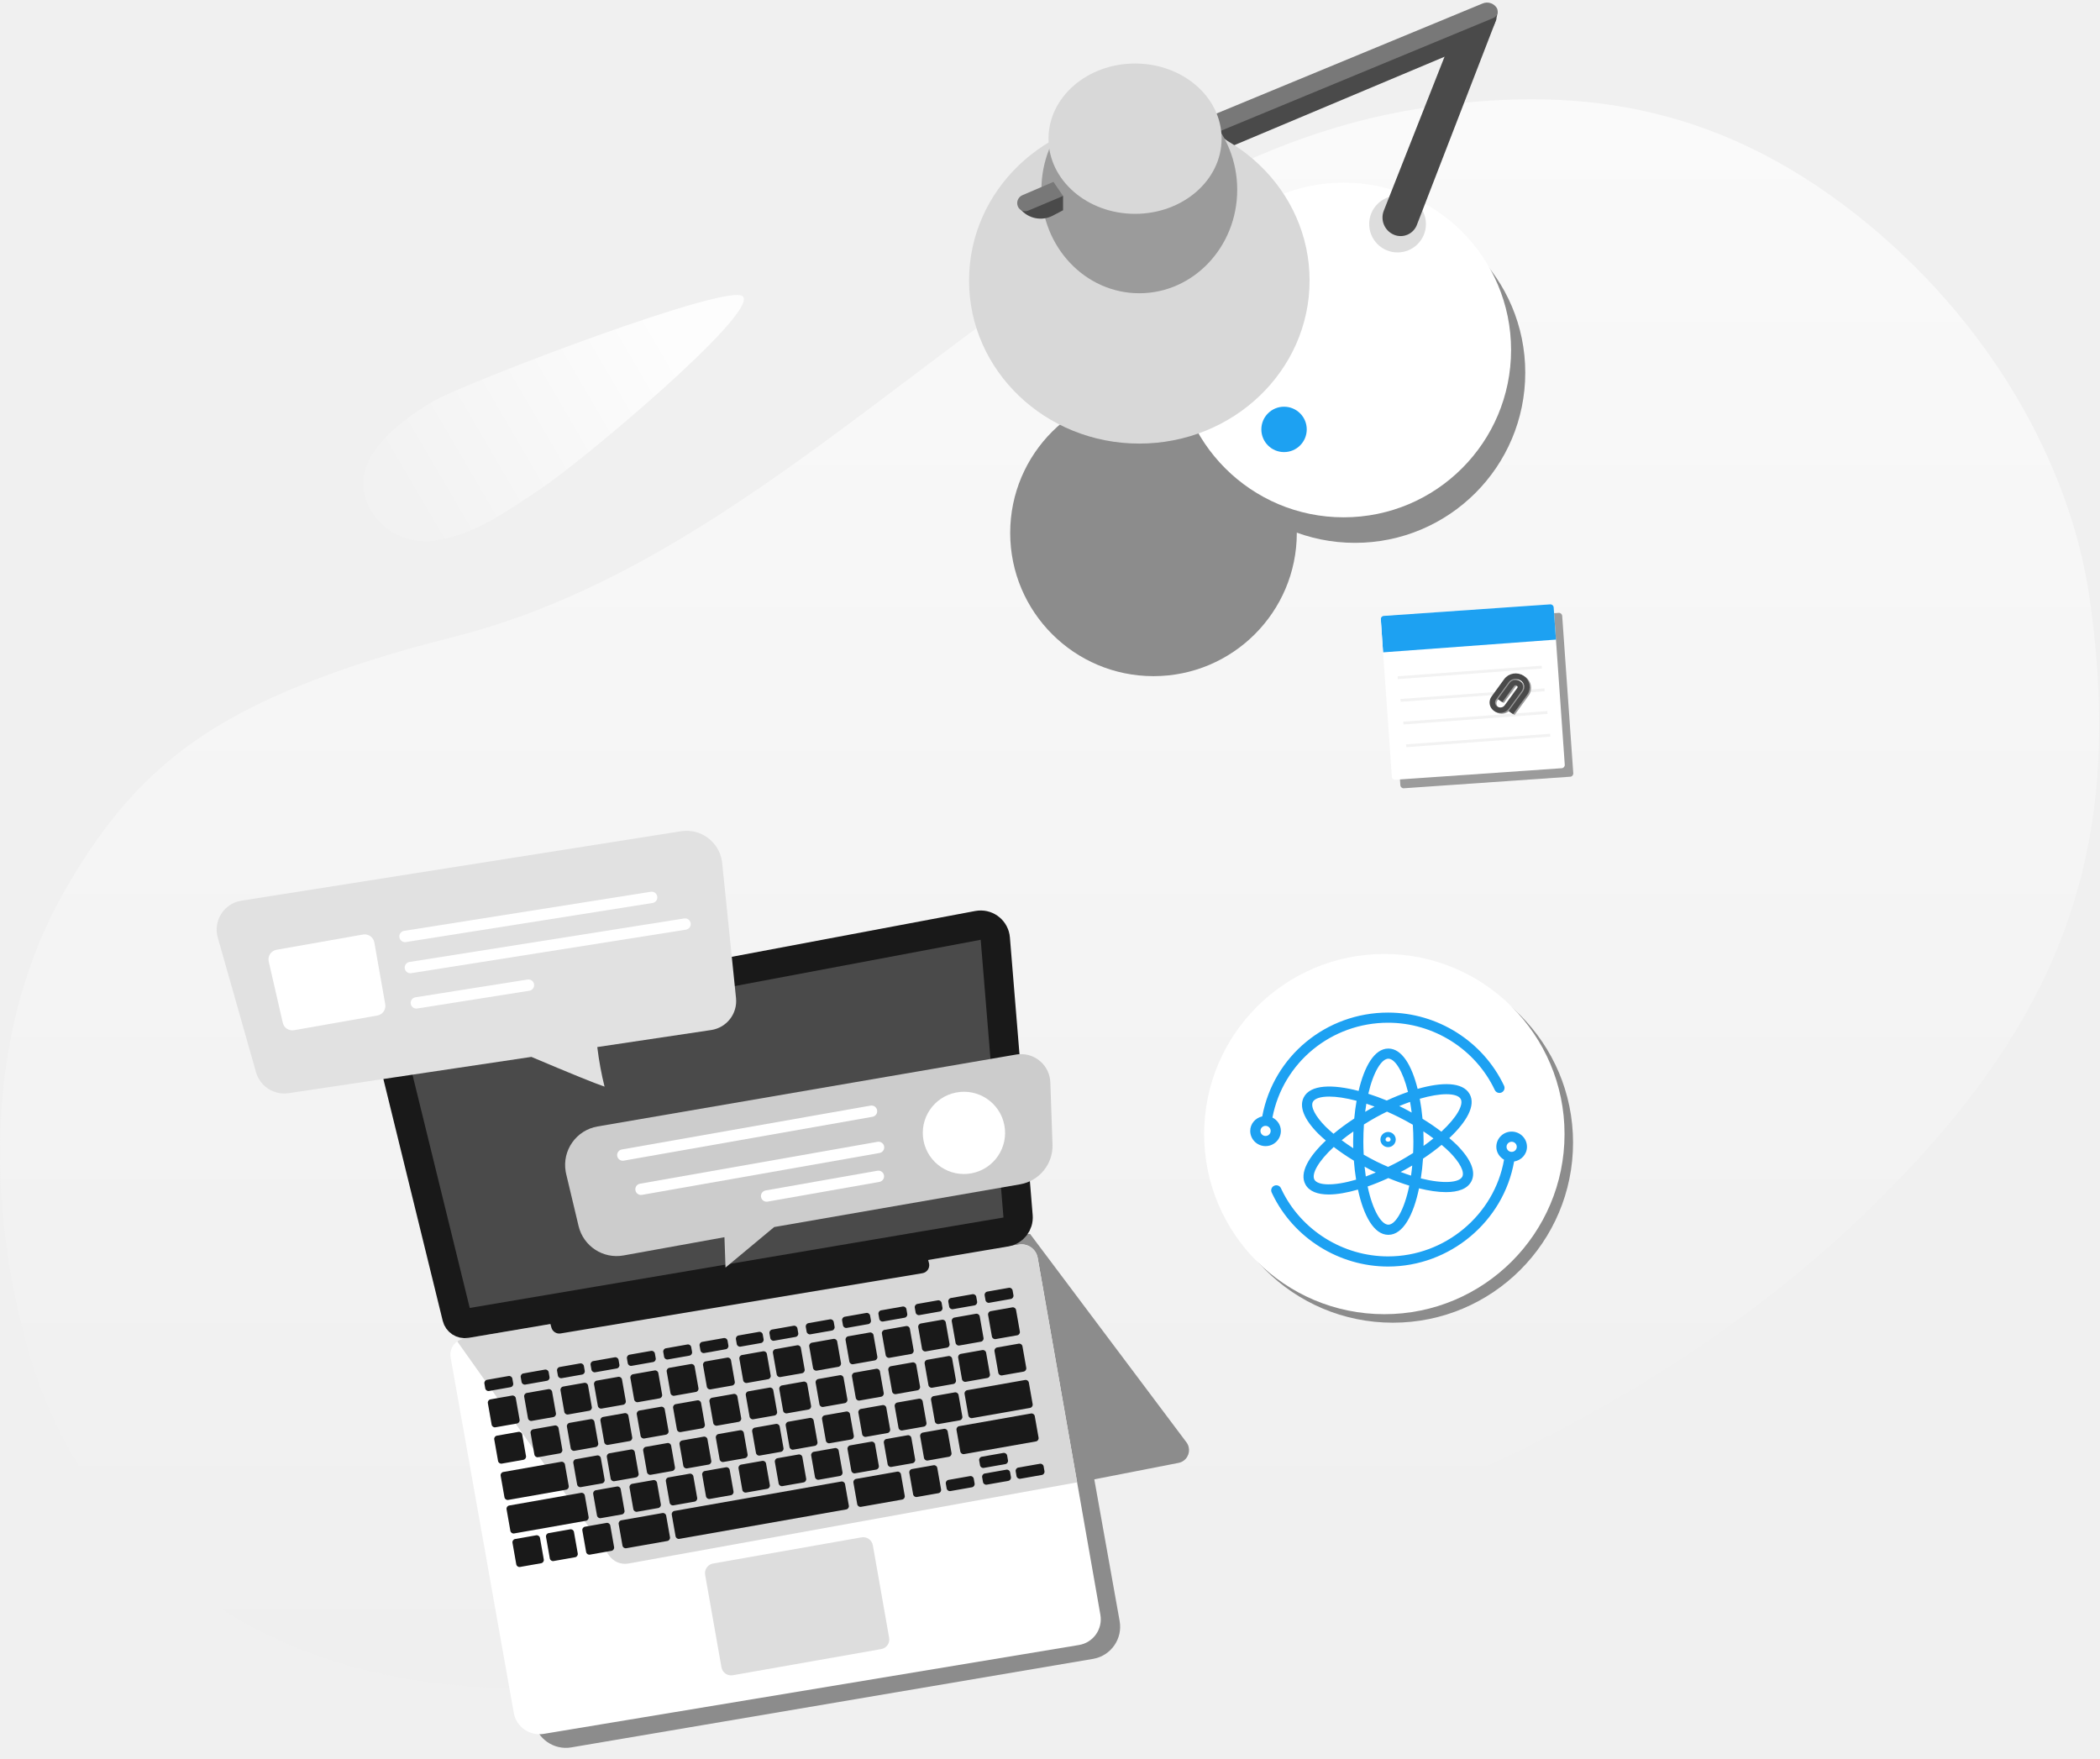
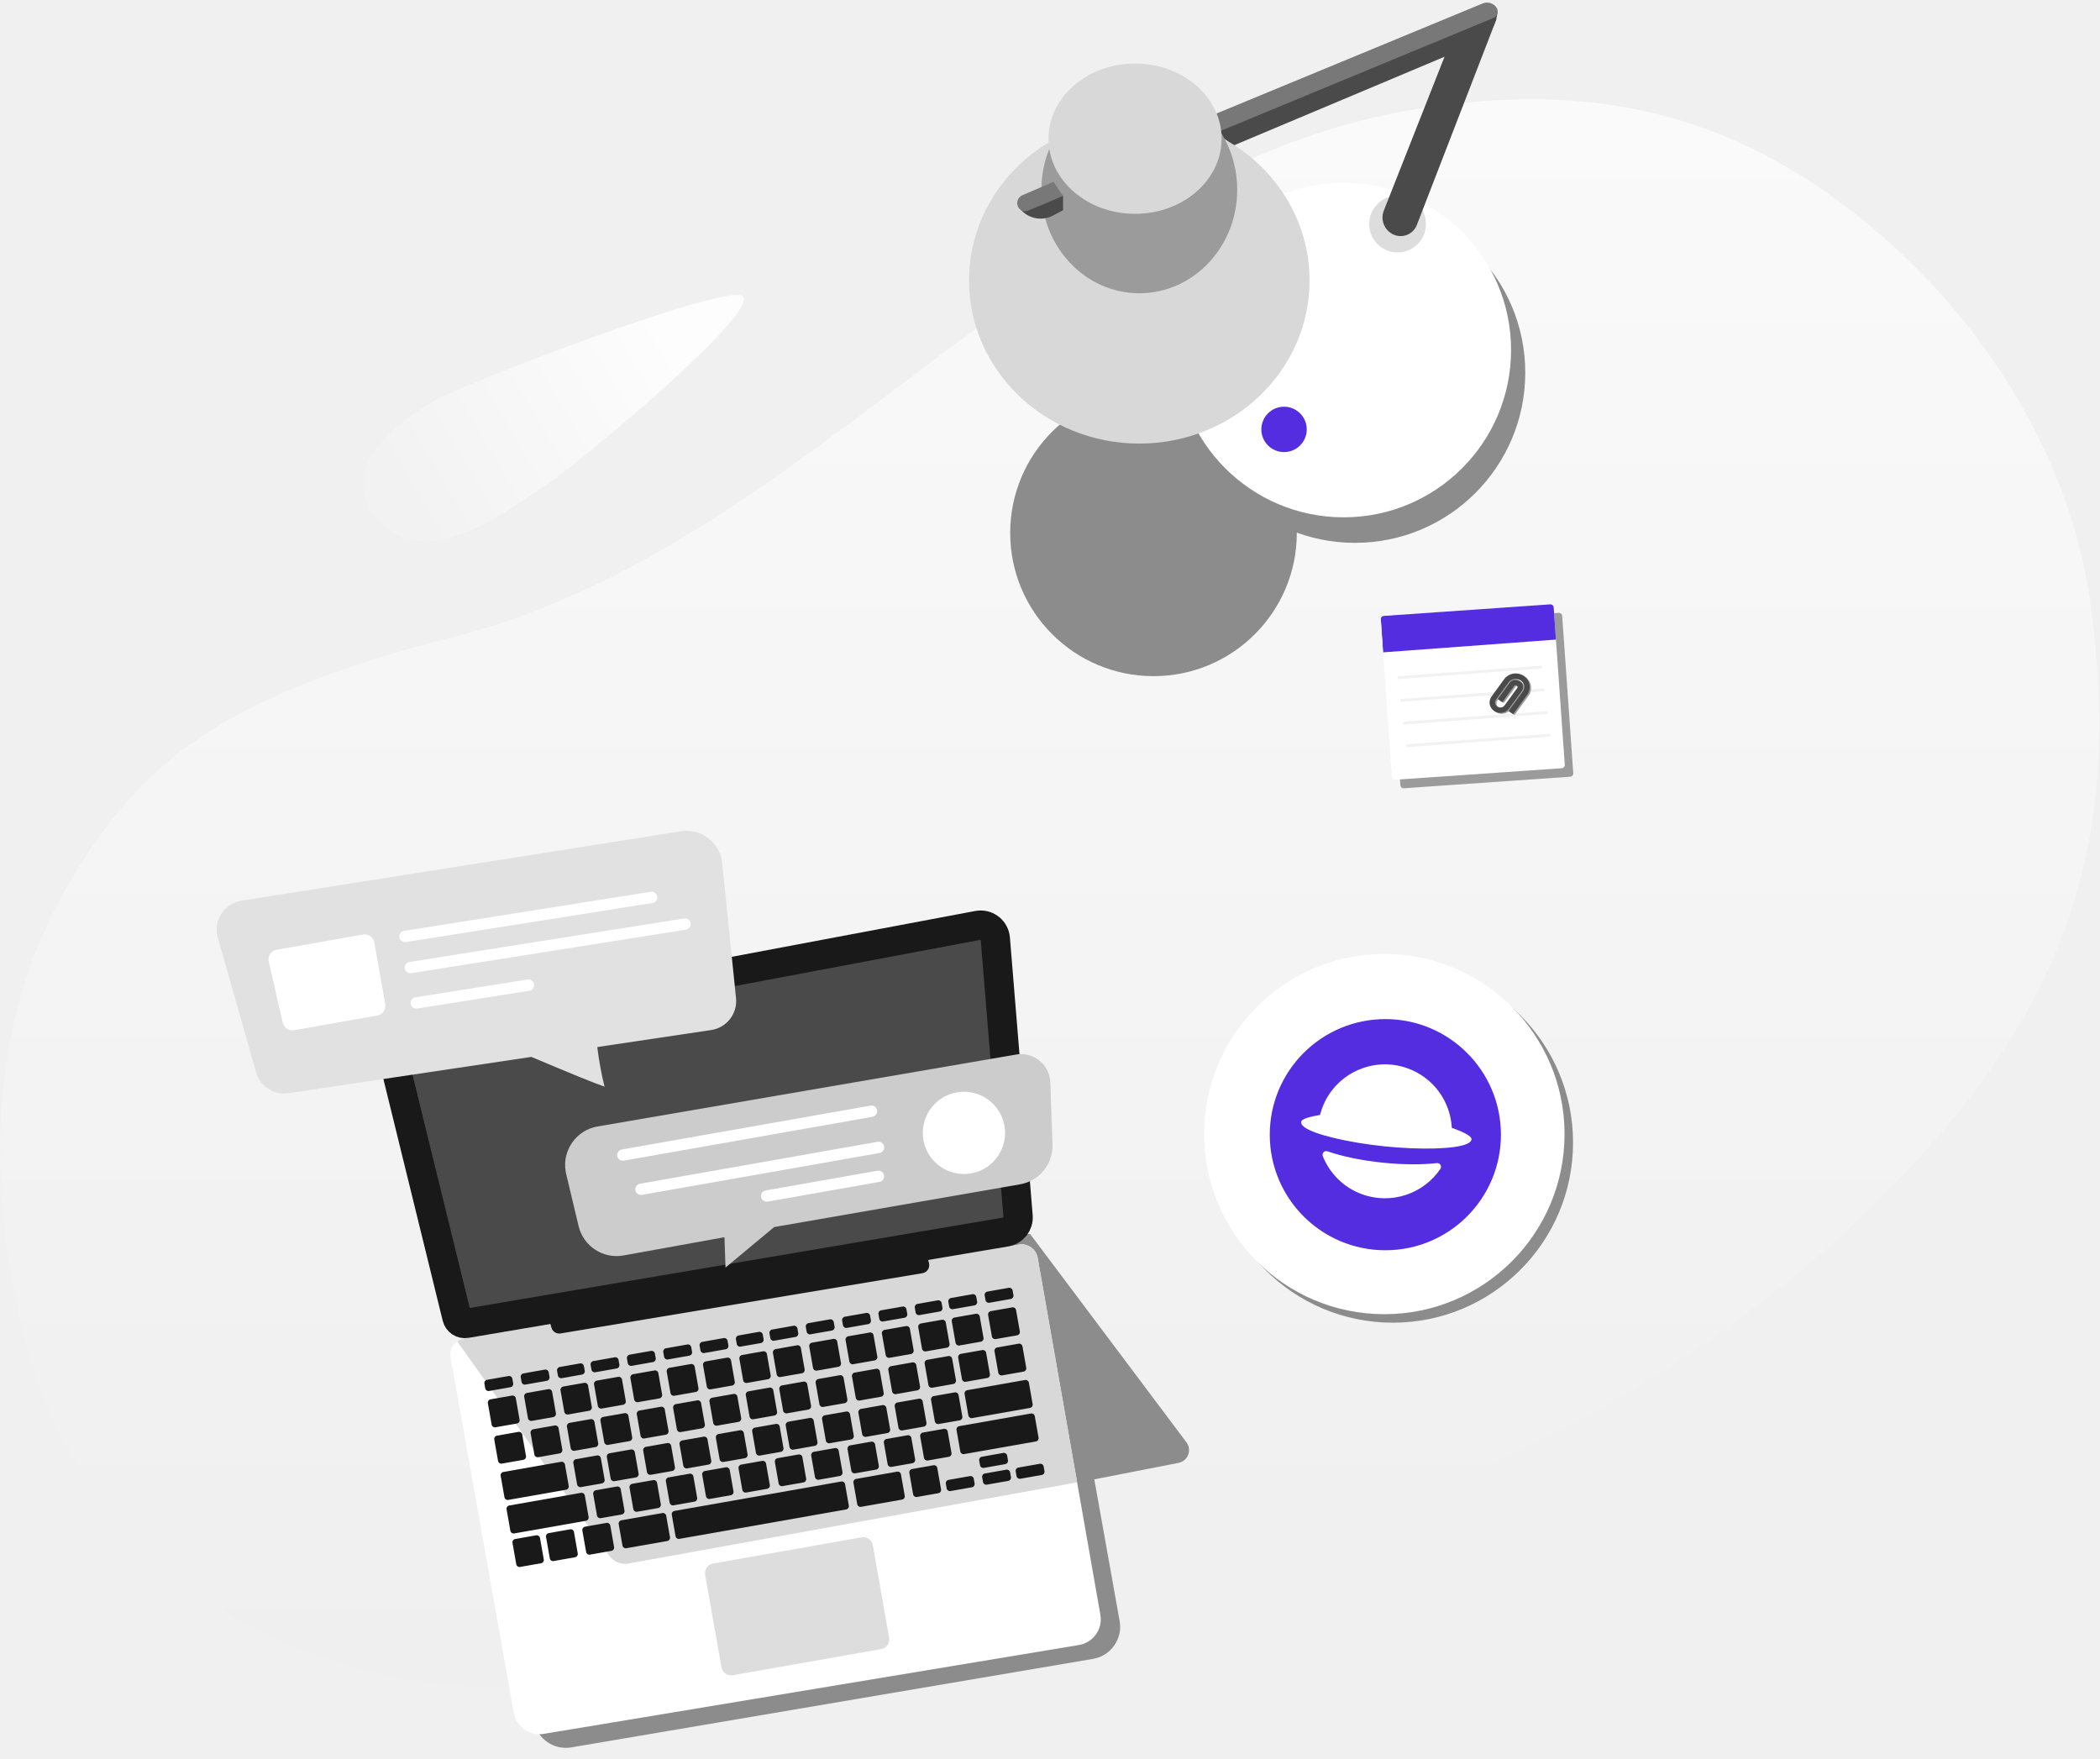
<svg xmlns="http://www.w3.org/2000/svg" xmlns:xlink="http://www.w3.org/1999/xlink" width="645px" height="540px" viewBox="0 0 645 540" version="1.1">
  <defs>
    <linearGradient x1="50%" y1="0%" x2="50%" y2="100%" id="linearGradient-1">
      <stop stop-color="#FAFAFA" offset="0%" />
      <stop stop-color="#EFEFEF" offset="100%" />
    </linearGradient>
    <path d="M175.424,0.534 L4.969,29.417 C2.247,29.878 0.413,32.459 0.875,35.182 C0.877,35.195 0.879,35.208 0.882,35.221 L20.262,144.314 C21.028,148.63 25.125,151.525 29.449,150.807 L193.874,123.508 C198.232,122.785 201.179,118.665 200.455,114.306 C200.451,114.281 200.447,114.257 200.443,114.232 L181.184,4.599 C180.708,1.891 178.135,0.075 175.424,0.534 Z" id="path-2" />
    <path d="M0.999,3.617 L52.114,0.069 C52.664,0.031 53.142,0.446 53.181,0.997 L56.585,49.325 C56.624,49.876 56.209,50.354 55.658,50.393 C55.657,50.393 55.657,50.393 55.657,50.393 L4.542,53.941 C3.991,53.979 3.514,53.564 3.475,53.014 L0.07,4.685 C0.032,4.134 0.447,3.656 0.998,3.617 C0.998,3.617 0.998,3.617 0.999,3.617 Z" id="path-4" />
    <path d="M52.114,0.069 C52.664,0.031 53.142,0.446 53.181,0.997 L56.585,49.325 C56.624,49.876 56.209,50.354 55.658,50.393 L4.542,53.941 C3.991,53.979 3.514,53.564 3.475,53.014 L0.07,4.685 C0.032,4.134 0.447,3.656 0.998,3.617 L52.114,0.069 Z" id="path-6" />
    <linearGradient x1="87.198%" y1="35.578%" x2="4.821%" y2="66.705%" id="linearGradient-8">
      <stop stop-color="#FDFDFD" offset="0%" />
      <stop stop-color="#F2F2F2" offset="100%" />
    </linearGradient>
  </defs>
  <g id="Page-1" stroke="none" stroke-width="1" fill="none" fill-rule="evenodd">
    <g id="login_auth">
      <g id="FjyBxC0bzm2PyXNtsKJe9AyKIbNp">
        <g id="路径-77" transform="translate(0, 30.4435)">
          <g id="编组" transform="translate(0, 0.046045)">
            <path d="M139.778,165.011 C249.289,137.298 323.839,20.142 436.278,2.798 C482.872,-4.39 526.261,0.837 570.18,35.464 C611.011,67.657 635.922,112.135 641.788,153.17 C652.849,230.558 633.673,283.697 572.365,342.57 C522.046,390.89 458.429,423.232 392.204,445.212 C322.38,468.385 249.587,482.61 176.171,487.427 C137.684,489.953 99.459,484.158 67.119,463.15 C38.556,444.594 18.212,417.659 8.863,384.918 C-4.512,338.077 -4.243,284.982 20.052,242.754 C40.099,207.909 61.788,190.103 106.665,174.683 C117.543,170.945 128.625,167.833 139.778,165.011 Z" id="Fill-1" fill="url(#linearGradient-1)" fill-rule="nonzero" />
            <g id="编组-6" transform="translate(66.11852, 224.0093)">
              <path d="M250.266,124.489 L298.288,188.481 C299.614,190.248 299.256,192.755 297.489,194.081 C297.006,194.444 296.448,194.692 295.855,194.808 L269.987,199.858 L269.987,199.858 L277.771,243.385 C278.743,248.821 275.124,254.017 269.687,254.989 C269.658,254.994 269.628,254.999 269.599,255.004 L109.357,282.188 C104.013,283.095 98.919,279.578 97.873,274.26 L96.095,265.225 L96.095,265.225 L244.212,124.489 L250.266,124.489 Z" id="路径-79" fill="#8C8C8C" fill-rule="nonzero" />
              <g id="路径-80" transform="translate(71.41247, 127.2313)">
                <g id="蒙版" fill="#FFFFFF" fill-rule="nonzero">
                  <path d="M175.424,0.534 L4.969,29.417 C2.247,29.878 0.413,32.459 0.875,35.182 C0.877,35.195 0.879,35.208 0.882,35.221 L20.262,144.314 C21.028,148.63 25.125,151.525 29.449,150.807 L193.874,123.508 C198.232,122.785 201.179,118.665 200.455,114.306 C200.451,114.281 200.447,114.257 200.443,114.232 L181.184,4.599 C180.708,1.891 178.135,0.075 175.424,0.534 Z" id="path-2" />
                </g>
                <g id="Path-Clipped">
                  <mask id="mask-3" fill="white">
                    <use xlink:href="#path-2" />
                  </mask>
                  <g id="path-2" />
                  <path d="M8.516,27.755 L-1.294,24.328 L49.561,96.046 C50.908,97.946 53.232,98.894 55.523,98.48 L229.192,67.056 L229.192,67.056 L181.632,-5.206 L8.516,27.755 Z" id="Path" fill="#D8D8D8" fill-rule="nonzero" mask="url(#mask-3)" />
                </g>
              </g>
              <path d="M103.21,151.207 L103.723,153.105 C103.991,154.098 104.968,154.726 105.982,154.557 L217.119,136.055 C218.209,135.874 218.945,134.844 218.764,133.754 C218.754,133.694 218.741,133.634 218.726,133.575 L218.041,130.966 L218.041,130.966 L103.21,151.207 Z" id="路径-76" stroke="#191919" fill="#191919" fill-rule="nonzero" />
              <polygon id="路径-78" fill="#4A4A4A" fill-rule="nonzero" points="56.052 79.622 74.929 153.525 247.293 122.026 240.731 31.409 51.894 64.377" />
              <path d="M53.055,63.823 L74.231,150.097 C74.544,151.37 75.785,152.185 77.077,151.966 L242.843,123.878 C245.146,123.488 246.767,121.401 246.576,119.074 L239.581,33.774 C239.378,31.297 237.205,29.454 234.728,29.657 C234.572,29.67 234.417,29.69 234.263,29.719 L53.055,63.823 Z" id="路径-75" stroke="#191919" stroke-width="9" />
              <path d="M155.613,124.569 L155.614,133.899 L170.985,121.985 L246.943,111.502 C252.88,110.683 257.302,105.608 257.302,99.615 L257.302,80.548 C257.302,75.578 253.273,71.548 248.302,71.548 C247.896,71.548 247.491,71.576 247.089,71.631 L117.853,89.216 C111.287,90.11 106.687,96.158 107.581,102.725 C107.615,102.977 107.658,103.229 107.708,103.479 L110.957,119.585 C112.217,125.83 118.137,130.002 124.442,129.088 L155.613,124.569 L155.613,124.569 Z" id="路径-74" fill="#CCCCCC" fill-rule="nonzero" transform="translate(182.386, 102.7239) rotate(-2) translate(-182.386, -102.7239) " />
              <path d="M8.027,22.131 L143.033,0.812 C149.033,-0.136 154.666,3.961 155.614,9.961 C155.645,10.159 155.671,10.357 155.691,10.555 L159.944,52.042 C160.435,56.826 157.077,61.15 152.321,61.861 C144.94,62.963 133.276,64.706 117.327,67.089 C117.881,71.494 118.627,75.545 119.565,79.241 C116.732,78.301 109.24,75.258 97.089,70.112 C72.226,73.827 47.363,77.541 22.5,81.256 C18.025,81.924 13.749,79.166 12.513,74.813 L0.773,33.48 C-0.585,28.698 2.191,23.721 6.972,22.363 C7.319,22.265 7.671,22.187 8.027,22.131 Z" id="路径-73" fill="#E1E1E1" fill-rule="nonzero" />
              <g id="编组-40" transform="translate(168.8586, 184.1903) rotate(-10) translate(-168.8586, -184.1903) translate(86.3586, 154.6903)" fill="#191919" fill-rule="nonzero">
                <rect id="矩形" x="0" y="0" width="8.716" height="3.485" rx="1" />
                <rect id="矩形备份-33" x="0" y="6.098" width="8.716" height="8.711" rx="1" />
                <rect id="矩形备份-48" x="0" y="17.423" width="8.716" height="8.711" rx="1" />
                <rect id="矩形备份-19" x="11.331" y="0" width="8.716" height="3.485" rx="1" />
                <rect id="矩形备份-34" x="11.331" y="6.098" width="8.716" height="8.711" rx="1" />
                <rect id="矩形备份-49" x="11.331" y="17.423" width="8.716" height="8.711" rx="1" />
                <rect id="矩形备份-92" x="33.122" y="49.654" width="14.818" height="8.711" rx="1" />
                <rect id="矩形备份-93" x="106.338" y="49.654" width="14.818" height="8.711" rx="1" />
                <rect id="矩形备份-20" x="22.662" y="0" width="8.368" height="3.485" rx="1" />
                <rect id="矩形备份-35" x="22.662" y="6.098" width="8.58" height="8.711" rx="1" />
                <rect id="矩形备份-50" x="22.662" y="17.423" width="8.58" height="8.711" rx="1" />
                <rect id="矩形备份-63" x="4.4408921e-15" y="49.654" width="8.58" height="8.711" rx="1" />
                <rect id="矩形备份-21" x="33.122" y="0" width="8.716" height="3.485" rx="1" />
                <rect id="矩形备份-36" x="33.122" y="6.098" width="8.716" height="8.711" rx="1" />
                <rect id="矩形备份-51" x="33.122" y="17.423" width="8.716" height="8.711" rx="1" />
                <rect id="矩形备份-90" x="10.459" y="49.654" width="8.716" height="8.711" rx="1" />
                <rect id="矩形备份-22" x="44.453" y="0" width="8.716" height="3.485" rx="1" />
                <rect id="矩形备份-37" x="44.453" y="6.098" width="8.716" height="8.711" rx="1" />
                <rect id="矩形备份-52" x="44.453" y="17.423" width="8.716" height="8.711" rx="1" />
                <rect id="矩形备份-91" x="21.791" y="49.654" width="8.716" height="8.711" rx="1" />
                <rect id="矩形备份-95" x="134.23" y="54.881" width="8.716" height="3.485" rx="1" />
                <rect id="矩形备份-96" x="145.561" y="54.881" width="8.716" height="3.485" rx="1" />
                <rect id="矩形备份-98" x="145.561" y="49.654" width="8.716" height="3.485" rx="1" />
                <rect id="矩形备份-97" x="156.02" y="54.881" width="8.716" height="3.485" rx="1" />
                <rect id="矩形备份-94" x="123.77" y="49.654" width="8.716" height="8.711" rx="1" />
                <rect id="矩形备份-23" x="55.784" y="0" width="8.716" height="3.485" rx="1" />
                <rect id="矩形备份-38" x="55.784" y="6.098" width="8.716" height="8.711" rx="1" />
                <rect id="矩形备份-53" x="55.784" y="17.423" width="8.716" height="8.711" rx="1" />
                <rect id="矩形备份-24" x="67.115" y="0" width="8.716" height="3.485" rx="1" />
                <rect id="矩形备份-39" x="67.115" y="6.098" width="8.716" height="8.711" rx="1" />
                <rect id="矩形备份-54" x="67.115" y="17.423" width="8.716" height="8.711" rx="1" />
                <rect id="矩形备份-25" x="78.446" y="0" width="8.368" height="3.485" rx="1" />
                <rect id="矩形备份-40" x="78.446" y="6.098" width="8.58" height="8.711" rx="1" />
                <rect id="矩形备份-55" x="78.446" y="17.423" width="8.58" height="8.711" rx="1" />
                <rect id="矩形备份-26" x="88.905" y="0" width="8.716" height="3.485" rx="1" />
                <rect id="矩形备份-41" x="88.905" y="6.098" width="8.716" height="8.711" rx="1" />
                <rect id="矩形备份-56" x="88.905" y="17.423" width="8.716" height="8.711" rx="1" />
                <rect id="矩形备份-27" x="100.236" y="0" width="8.716" height="3.485" rx="1" />
                <rect id="矩形备份-42" x="100.236" y="6.098" width="8.716" height="8.711" rx="1" />
                <rect id="矩形备份-57" x="100.236" y="17.423" width="8.716" height="8.711" rx="1" />
                <rect id="矩形备份-28" x="111.568" y="0" width="8.716" height="3.485" rx="1" />
                <rect id="矩形备份-43" x="111.568" y="6.098" width="8.716" height="8.711" rx="1" />
                <rect id="矩形备份-58" x="111.568" y="17.423" width="8.716" height="8.711" rx="1" />
                <rect id="矩形备份-29" x="122.899" y="0" width="8.716" height="3.485" rx="1" />
                <rect id="矩形备份-44" x="122.899" y="6.098" width="8.716" height="8.711" rx="1" />
                <rect id="矩形备份-59" x="122.899" y="17.423" width="8.716" height="8.711" rx="1" />
                <rect id="矩形备份-30" x="134.23" y="0" width="8.368" height="3.485" rx="1" />
                <rect id="矩形备份-45" x="134.23" y="6.098" width="8.58" height="8.711" rx="1" />
                <rect id="矩形备份-60" x="134.23" y="17.423" width="8.58" height="8.711" rx="1" />
                <rect id="矩形备份-31" x="144.689" y="0" width="8.716" height="3.485" rx="1" />
                <rect id="矩形备份-46" x="144.689" y="6.098" width="8.716" height="8.711" rx="1" />
                <rect id="矩形备份-61" x="144.689" y="17.423" width="8.716" height="8.711" rx="1" />
                <rect id="矩形备份-32" x="156.02" y="0" width="8.716" height="3.485" rx="1" />
                <rect id="矩形备份-47" x="156.02" y="6.098" width="8.716" height="8.711" rx="1" />
                <rect id="矩形备份-62" x="156.02" y="17.423" width="8.716" height="8.711" rx="1" />
                <rect id="矩形备份-76" x="0" y="28.747" width="20.047" height="8.711" rx="1" />
                <rect id="矩形备份-88" x="0" y="39.201" width="24.405" height="8.711" rx="1" />
                <rect id="矩形备份-89" x="49.682" y="49.654" width="54.041" height="8.711" rx="1" />
                <g id="编组-39" transform="translate(22.66216, 28.74729)">
                  <rect id="矩形备份-75" x="4.4408921e-15" y="0" width="8.58" height="8.711" rx="1" />
                  <rect id="矩形备份-74" x="10.459" y="0" width="8.716" height="8.711" rx="1" />
                  <rect id="矩形备份-73" x="21.791" y="0" width="8.716" height="8.711" rx="1" />
                  <rect id="矩形备份-72" x="33.122" y="0" width="8.716" height="8.711" rx="1" />
                  <rect id="矩形备份-71" x="44.453" y="0" width="8.716" height="8.711" rx="1" />
                  <rect id="矩形备份-70" x="55.784" y="0" width="8.58" height="8.711" rx="1" />
                  <rect id="矩形备份-69" x="66.243" y="0" width="8.716" height="8.711" rx="1" />
                  <rect id="矩形备份-68" x="77.574" y="0" width="8.716" height="8.711" rx="1" />
                  <rect id="矩形备份-67" x="88.905" y="0" width="8.716" height="8.711" rx="1" />
                  <rect id="矩形备份-66" x="100.236" y="0" width="8.716" height="8.711" rx="1" />
                  <rect id="矩形备份-65" x="111.568" y="0" width="8.58" height="8.711" rx="1" />
                </g>
                <g id="编组-38" transform="translate(27.02027, 39.20085)">
                  <rect id="矩形备份-77" x="4.4408921e-15" y="0" width="8.58" height="8.711" rx="1" />
                  <rect id="矩形备份-78" x="11.331" y="0" width="8.58" height="8.711" rx="1" />
                  <rect id="矩形备份-79" x="22.662" y="0" width="8.58" height="8.711" rx="1" />
                  <rect id="矩形备份-80" x="33.993" y="0" width="8.58" height="8.711" rx="1" />
                  <rect id="矩形备份-81" x="45.324" y="0" width="8.58" height="8.711" rx="1" />
                  <rect id="矩形备份-82" x="56.655" y="0" width="8.58" height="8.711" rx="1" />
                  <rect id="矩形备份-83" x="67.986" y="0" width="8.58" height="8.711" rx="1" />
                  <rect id="矩形备份-84" x="79.318" y="0" width="8.58" height="8.711" rx="1" />
                  <rect id="矩形备份-85" x="90.649" y="0" width="8.58" height="8.711" rx="1" />
                  <rect id="矩形备份-86" x="101.98" y="0" width="8.58" height="8.711" rx="1" />
                </g>
                <rect id="矩形备份-64" x="144.689" y="28.747" width="20.047" height="8.711" rx="1" />
                <rect id="矩形备份-87" x="140.331" y="39.201" width="24.405" height="8.711" rx="1" />
              </g>
              <path d="M155.571,221.426 L201.867,221.431 C203.524,221.432 204.867,222.775 204.868,224.431 L204.87,253.277 C204.871,254.934 203.528,256.277 201.871,256.277 C201.871,256.277 201.871,256.277 201.871,256.277 L155.574,256.272 C153.918,256.271 152.575,254.929 152.574,253.272 L152.571,224.426 C152.571,222.769 153.914,221.426 155.57,221.426 C155.571,221.426 155.571,221.426 155.571,221.426 Z" id="矩形" fill="#DDDDDD" fill-rule="nonzero" transform="translate(178.7209, 238.8515) rotate(-10) translate(-178.7209, -238.8515) " />
              <g id="编组-41" transform="translate(81.98864, 39.2728) rotate(-10) translate(-81.98864, -39.2728) translate(16.98864, 26.2728)" fill="#FFFFFF" fill-rule="nonzero">
                <path d="M3.157,0 L30.122,0 C31.778,0 33.122,1.343 33.122,3 L33.122,22.263 C33.122,23.92 31.778,25.263 30.122,25.263 L4.14,25.263 C2.542,25.263 1.225,24.011 1.143,22.416 L0.161,3.153 C0.076,1.498 1.349,0.088 3.004,0.004 C3.055,0.001 3.106,0 3.157,0 Z" id="矩形" />
                <path d="M42.708,1.75 L119.413,1.749 C120.375,1.749 121.155,2.529 121.155,3.492 C121.155,3.492 121.155,3.492 121.155,3.492 C121.155,4.454 120.375,5.234 119.413,5.234 L42.708,5.235 C41.746,5.235 40.966,4.455 40.966,3.493 C40.966,3.493 40.966,3.493 40.966,3.493 C40.966,2.53 41.746,1.75 42.708,1.75 Z" id="矩形" transform="translate(81.06078, 3.492122) rotate(1) translate(-81.06078, -3.492122) " />
                <path d="M42.675,11.524 L128.096,11.523 C129.058,11.523 129.838,12.303 129.838,13.266 C129.838,13.266 129.838,13.266 129.838,13.266 C129.838,14.228 129.058,15.008 128.096,15.008 L42.675,15.009 C41.713,15.009 40.932,14.229 40.932,13.267 C40.932,13.267 40.932,13.267 40.932,13.267 C40.932,12.304 41.713,11.524 42.675,11.524 Z" id="矩形备份-99" transform="translate(85.38518, 13.26616) rotate(1) translate(-85.38518, -13.26616) " />
                <path d="M42.598,22.086 L77.464,22.086 C78.427,22.086 79.207,22.866 79.207,23.828 C79.207,23.828 79.207,23.828 79.207,23.828 C79.207,24.79 78.427,25.57 77.464,25.57 L42.598,25.571 C41.635,25.571 40.855,24.791 40.855,23.828 C40.855,23.828 40.855,23.828 40.855,23.828 C40.855,22.866 41.635,22.086 42.598,22.086 Z" id="矩形备份-100" transform="translate(60.031, 23.8281) rotate(1) translate(-60.031, -23.8281) " />
              </g>
              <g id="编组-42" transform="translate(183.7957, 101.1547) rotate(-11) translate(-183.7957, -101.1547) translate(123.7957, 87.15473)" fill="#FFFFFF" fill-rule="nonzero">
                <ellipse id="椭圆形" cx="106.774" cy="15.245" rx="12.639" ry="12.631" />
                <path d="M2.614,0.872 L80.19,0.871 C81.152,0.871 81.932,1.651 81.932,2.613 C81.932,2.613 81.932,2.613 81.932,2.613 C81.932,3.575 81.152,4.355 80.19,4.355 L2.614,4.356 C1.652,4.356 0.872,3.576 0.872,2.614 C0.872,2.614 0.872,2.614 0.872,2.614 C0.872,1.652 1.652,0.872 2.614,0.872 Z" id="矩形" transform="translate(41.40205, 2.61339) rotate(1) translate(-41.40205, -2.61339) " />
                <path d="M6.1,12.227 L80.19,12.226 C81.152,12.226 81.932,13.006 81.932,13.968 C81.932,13.968 81.932,13.968 81.932,13.968 C81.932,14.93 81.152,15.71 80.19,15.71 L6.1,15.711 C5.138,15.711 4.358,14.931 4.358,13.969 C4.358,13.969 4.358,13.969 4.358,13.969 C4.358,13.007 5.138,12.227 6.1,12.227 Z" id="矩形备份-101" transform="translate(43.14514, 13.96849) rotate(1) translate(-43.14514, -13.96849) " />
                <path d="M43.577,21.28 L78.444,21.279 C79.406,21.279 80.186,22.059 80.186,23.022 C80.186,23.022 80.186,23.022 80.186,23.022 C80.186,23.984 79.406,24.764 78.444,24.764 L43.577,24.764 C42.615,24.764 41.835,23.984 41.835,23.022 C41.835,23.022 41.835,23.022 41.835,23.022 C41.835,22.06 42.615,21.28 43.577,21.28 Z" id="矩形备份-102" transform="translate(61.01049, 23.02186) rotate(1) translate(-61.01049, -23.02186) " />
              </g>
            </g>
          </g>
        </g>
        <g id="编组-10" transform="translate(296.8415, 0)">
          <g id="编组-9">
            <g id="分组-13" transform="translate(73, 293)" fill-rule="nonzero">
              <g id="分组-12">
                <ellipse id="椭圆形" fill="#8C8C8C" cx="57.963" cy="57.93" rx="55.348" ry="55.317" />
                <ellipse id="椭圆形" fill="#FFFFFF" cx="55.348" cy="55.317" rx="55.348" ry="55.317" />
              </g>
            </g>
            <g id="编组-8" transform="translate(0.793642, 0)" fill-rule="nonzero">
              <ellipse id="椭圆形" fill="#8C8C8C" cx="118.541" cy="114.46" rx="52.297" ry="52.268" />
              <ellipse id="椭圆形备份-2" fill="#8C8C8C" cx="56.655" cy="163.679" rx="44.017" ry="43.992" />
              <ellipse id="椭圆形" fill="#FFFFFF" cx="115.054" cy="107.491" rx="51.426" ry="51.397" />
              <ellipse id="椭圆形" fill="#DDDDDD" cx="131.615" cy="68.819" rx="8.716" ry="8.711" />
-               <ellipse id="椭圆形" fill="#1DA1F2" cx="96.75" cy="131.883" rx="6.973" ry="6.969" />
+               <ellipse id="椭圆形" fill="#542DE0" cx="96.75" cy="131.883" rx="6.973" ry="6.969" />
              <path d="M146.133,17.194 L127.39,64.702 C126.255,67.58 127.607,70.84 130.445,72.07 C133.147,73.241 136.287,71.999 137.458,69.297 C137.486,69.232 137.513,69.167 137.538,69.101 L162.063,5.688 L162.063,5.688 L146.133,17.194 Z" id="路径-72" fill="#4A4A4A" />
              <path d="M80.993,44.788 L155.022,13.65 C159.013,11.971 161.791,8.272 162.29,3.972 L162.353,3.425 L162.353,3.425 L73.741,38.545 L80.993,44.788 Z" id="路径-70" fill="#4A4A4A" />
              <path d="M73.741,35.8 L157.758,1.059 C159.261,0.438 160.994,0.925 161.953,2.239 C162.662,3.211 162.449,4.575 161.476,5.284 C161.337,5.386 161.185,5.471 161.025,5.537 L75.37,40.987 L75.37,40.987 L73.741,35.8 Z" id="路径-67" fill="#787878" />
              <ellipse id="椭圆形" fill="#D8D8D8" cx="52.297" cy="86.149" rx="52.297" ry="50.09" />
              <ellipse id="椭圆形备份" fill="#9B9B9B" cx="52.297" cy="58.273" rx="30.071" ry="31.796" />
              <ellipse id="椭圆形" fill="#D8D8D8" cx="50.99" cy="42.592" rx="26.584" ry="23.085" />
            </g>
            <g id="编组-5" transform="translate(127.1788, 185.5507)">
              <g id="矩形" transform="translate(2, 2)" fill="#9B9B9B" fill-rule="nonzero">
                <path d="M1.613,4.231 L52.729,0.683 C53.279,0.644 53.757,1.059 53.795,1.61 L57.2,49.938 C57.239,50.489 56.824,50.967 56.273,51.006 C56.272,51.006 56.272,51.006 56.272,51.006 L5.156,54.554 C4.606,54.592 4.128,54.177 4.09,53.627 L0.685,5.298 C0.646,4.748 1.062,4.269 1.612,4.231 C1.613,4.231 1.613,4.231 1.613,4.231 Z" id="path-4" />
              </g>
              <g id="矩形" fill="#FFFFFF" fill-rule="nonzero">
                <path d="M0.999,3.617 L52.114,0.069 C52.664,0.031 53.142,0.446 53.181,0.997 L56.585,49.325 C56.624,49.876 56.209,50.354 55.658,50.393 C55.657,50.393 55.657,50.393 55.657,50.393 L4.542,53.941 C3.991,53.979 3.514,53.564 3.475,53.014 L0.07,4.685 C0.032,4.134 0.447,3.656 0.998,3.617 C0.998,3.617 0.998,3.617 0.999,3.617 Z" id="path-6" />
              </g>
              <g id="矩形-Clipped">
                <mask id="mask-5" fill="white">
                  <use xlink:href="#path-4" />
                </mask>
                <g id="path-4" />
-                 <polygon id="矩形" fill="#1DA1F2" fill-rule="nonzero" mask="url(#mask-5)" points="0 3.124 54.138 -0.871 54.912 10.814 0.774 14.809" />
+                 <polygon id="矩形" fill="#542DE0" fill-rule="nonzero" mask="url(#mask-5)" points="0 3.124 54.138 -0.871 54.912 10.814 0.774 14.809" />
              </g>
              <g id="路径-81-Clipped">
                <mask id="mask-7" fill="white">
                  <use xlink:href="#path-6" />
                </mask>
                <g id="path-6" />
                <line x1="0.774" y1="14.809" x2="54.912" y2="10.814" id="路径-81" mask="url(#mask-7)" />
              </g>
            </g>
          </g>
          <path d="M29.671,60.186 L29.671,64.576 L26.515,66.233 C23.147,68.002 19.002,67.172 16.574,64.244 L16.574,64.244 L16.574,64.244 L27.545,58.884 L29.671,60.186 Z" id="路径-83" fill="#4A4A4A" fill-rule="nonzero" />
          <path d="M17.77,58.106 L28.142,57.886 L28.142,57.886 L29.257,63.003 L17.648,63.176 C16.305,63.196 15.201,62.124 15.181,60.782 C15.181,60.75 15.181,60.718 15.182,60.686 C15.216,59.272 16.357,58.136 17.77,58.106 Z" id="矩形" fill="#787878" fill-rule="nonzero" transform="translate(22.21902, 60.53096) rotate(-22) translate(-22.21902, -60.53096) " />
          <polygon id="矩形" fill="#F2F2F2" fill-rule="nonzero" transform="translate(154.5699, 206.5192) rotate(-5) translate(-154.5699, -206.5192) " points="132.389 205.773 176.751 206.395 176.751 207.266 132.389 206.644" />
          <polygon id="矩形备份" fill="#F2F2F2" fill-rule="nonzero" transform="translate(155.4415, 213.4883) rotate(-5) translate(-155.4415, -213.4883) " points="133.261 212.742 177.622 213.364 177.622 214.235 133.261 213.613" />
          <polygon id="矩形备份-2" fill="#F2F2F2" fill-rule="nonzero" transform="translate(156.3131, 220.4573) rotate(-5) translate(-156.3131, -220.4573) " points="134.132 219.711 178.494 220.333 178.494 221.204 134.132 220.582" />
          <polygon id="矩形备份-3" fill="#F2F2F2" fill-rule="nonzero" transform="translate(157.1848, 227.4263) rotate(-5) translate(-157.1848, -227.4263) " points="135.004 226.68 179.365 227.302 179.365 228.173 135.004 227.551" />
          <g id="编组" transform="translate(161.172, 207.3289)" fill-rule="nonzero">
            <path d="M11.081,6.054 C12.291,4.391 11.871,2.099 10.143,0.934 C8.414,-0.23 6.032,0.174 4.822,1.838 C4.82,1.84 4.818,1.844 4.816,1.847 L0.947,7.163 C0.062,8.38 0.368,10.058 1.633,10.91 C2.898,11.762 4.642,11.467 5.528,10.25 L9.396,4.934 C9.399,4.931 9.4,4.927 9.403,4.925 C9.965,4.153 9.77,3.088 8.968,2.548 C8.167,2.007 7.062,2.195 6.5,2.966 C6.498,2.969 6.496,2.973 6.493,2.976 L3.172,7.54 L3.731,7.916 L6.661,3.89 L7.055,3.35 C7.057,3.347 7.06,3.344 7.061,3.342 C7.406,2.869 8.087,2.755 8.579,3.087 C9.072,3.419 9.192,4.073 8.849,4.547 C8.847,4.549 8.845,4.552 8.843,4.555 L8.446,5.093 L8.45,5.095 L4.971,9.873 C4.648,10.318 4.162,10.616 3.606,10.71 C3.049,10.804 2.488,10.685 2.026,10.372 C1.563,10.061 1.254,9.594 1.157,9.058 C1.059,8.523 1.183,7.983 1.508,7.538 L4.985,2.759 L4.987,2.76 L5.378,2.22 C5.38,2.216 5.383,2.213 5.386,2.209 C5.629,1.877 5.931,1.599 6.286,1.386 C6.63,1.179 7.008,1.039 7.409,0.971 C7.81,0.903 8.215,0.91 8.612,0.991 C9.023,1.075 9.406,1.236 9.754,1.471 C10.102,1.705 10.389,1.998 10.613,2.339 C10.829,2.67 10.973,3.033 11.044,3.419 C11.115,3.805 11.108,4.195 11.024,4.577 C10.937,4.971 10.769,5.34 10.527,5.672 C10.525,5.676 10.522,5.678 10.519,5.682 L10.125,6.22 L6.491,11.217 L7.05,11.594 L11.074,6.063 C11.077,6.059 11.08,6.056 11.081,6.054 Z" id="路径" stroke="#9B9B9B" fill="#9B9B9B" />
            <path d="M10.64,5.784 C11.85,4.121 11.43,1.829 9.702,0.665 C7.973,-0.499 5.591,-0.095 4.381,1.568 C4.379,1.571 4.377,1.575 4.375,1.577 L0.506,6.893 C-0.38,8.11 -0.073,9.789 1.192,10.641 C2.457,11.493 4.201,11.197 5.087,9.981 L8.955,4.664 C8.958,4.662 8.959,4.658 8.962,4.655 C9.524,3.883 9.329,2.819 8.527,2.278 C7.726,1.737 6.621,1.925 6.059,2.697 C6.057,2.699 6.055,2.703 6.052,2.706 L2.731,7.27 L3.29,7.647 L6.22,3.621 L6.224,3.624 L6.614,3.08 C6.616,3.078 6.619,3.075 6.62,3.072 C6.965,2.6 7.646,2.486 8.138,2.818 C8.631,3.15 8.751,3.803 8.408,4.277 C8.406,4.28 8.404,4.283 8.401,4.285 L8.005,4.823 L8.009,4.826 L4.53,9.604 C4.207,10.049 3.721,10.347 3.165,10.44 C2.608,10.534 2.047,10.415 1.585,10.103 C1.122,9.792 0.813,9.324 0.716,8.789 C0.618,8.253 0.742,7.714 1.066,7.269 L4.544,2.489 L4.546,2.491 L4.937,1.95 C4.939,1.946 4.942,1.943 4.945,1.939 C5.188,1.607 5.49,1.329 5.845,1.116 C6.189,0.909 6.567,0.77 6.968,0.702 C7.369,0.633 7.774,0.64 8.171,0.721 C8.582,0.805 8.965,0.967 9.313,1.202 C9.661,1.435 9.948,1.728 10.172,2.069 C10.388,2.4 10.532,2.764 10.603,3.15 C10.674,3.536 10.667,3.925 10.583,4.307 C10.495,4.701 10.328,5.07 10.086,5.402 C10.083,5.406 10.081,5.409 10.078,5.413 L9.684,5.951 L9.685,5.952 L6.05,10.948 L6.609,11.325 L10.633,5.793 C10.636,5.789 10.639,5.787 10.64,5.784 Z" id="路径" stroke="#4A4A4A" fill="#4A4A4A" />
          </g>
        </g>
        <path d="M133.794,166.009 C145.586,164.212 154.599,157.742 165.937,150.229 C178.518,141.894 232.846,96.307 228.196,91.045 C224.235,86.564 144.208,117.078 133.794,122.875 C124.493,128.052 111.568,137.732 111.568,148.316 C111.568,158.901 122.001,167.806 133.794,166.009 Z" id="椭圆形" fill="url(#linearGradient-8)" fill-rule="nonzero" />
      </g>
-       <g id="Group" transform="translate(384, 311)" fill="#1DA1F2" fill-rule="nonzero">
-         <path d="M16.978,52.832 C18.171,54.959 20.753,55.871 24.127,55.871 C26.729,55.871 29.814,55.306 33.086,54.36 C34.794,62.279 37.951,68.26 42.426,68.26 C46.973,68.26 50.156,62.083 51.843,53.977 C54.839,54.718 57.665,55.146 60.105,55.146 C63.878,55.146 66.741,54.147 67.932,51.803 C69.393,48.931 67.848,45.075 63.464,40.653 C62.769,39.95 61.946,39.249 61.138,38.548 C66.391,33.622 69.38,28.576 67.384,25.016 C65.28,21.269 58.869,21.297 51.41,23.434 C49.637,16.284 46.61,11.048 42.426,11.048 C38.119,11.048 35.033,16.591 33.285,24.067 C25.329,21.977 18.457,22.057 16.43,26.046 C14.969,28.918 16.514,32.774 20.898,37.196 C21.593,37.898 22.416,38.6 23.224,39.301 C17.972,44.227 14.982,49.272 16.978,52.832 L16.978,52.832 Z M61.227,42.833 C64.387,46.024 65.883,48.923 65.132,50.401 C64.204,52.229 59.427,52.688 52.394,50.93 C52.698,48.964 52.932,46.933 53.072,44.867 C55.1,43.512 57.025,42.087 58.783,40.625 C59.646,41.361 60.499,42.098 61.227,42.833 L61.227,42.833 Z M53.175,36.472 C54.268,37.188 55.29,37.911 56.275,38.647 C55.336,39.412 54.319,40.178 53.227,40.957 C53.234,40.522 53.249,40.087 53.249,39.653 C53.249,38.595 53.219,37.533 53.175,36.472 L53.175,36.472 Z M60.226,25.073 C62.574,25.073 64.121,25.597 64.642,26.528 C65.593,28.223 63.56,32.087 58.709,36.576 C56.938,35.22 55.009,33.893 52.917,32.617 C52.721,30.504 52.441,28.437 52.073,26.466 C55.322,25.527 58.112,25.073 60.226,25.073 L60.226,25.073 Z M35.125,47.325 C35.856,47.719 36.554,48.132 37.307,48.509 C37.722,48.716 38.149,48.907 38.569,49.107 C37.52,49.547 36.481,49.979 35.496,50.333 C35.352,49.375 35.231,48.364 35.125,47.325 Z M42.426,65.144 C40.301,65.144 37.627,60.872 36.059,53.412 C38.159,52.679 40.295,51.808 42.421,50.826 C44.572,51.716 46.733,52.502 48.851,53.148 C47.291,60.774 44.577,65.144 42.426,65.144 Z M49.392,50.075 C48.37,49.756 47.294,49.36 46.201,48.954 C46.614,48.735 47.035,48.529 47.442,48.304 C48.222,47.873 48.995,47.429 49.759,46.972 C49.655,48.044 49.536,49.087 49.392,50.075 L49.392,50.075 Z M49.584,30.711 C48.742,30.252 47.928,29.776 47.055,29.339 C46.628,29.126 46.192,28.925 45.76,28.718 C46.858,28.256 47.97,27.826 49.093,27.428 C49.279,28.469 49.443,29.563 49.584,30.711 Z M42.426,14.163 C44.403,14.163 46.857,17.852 48.453,24.368 C46.306,25.112 44.111,26.005 41.936,27.01 C40.076,26.241 38.183,25.549 36.264,24.937 C37.854,18.066 40.392,14.163 42.426,14.163 L42.426,14.163 Z M35.665,27.981 C36.482,28.248 37.327,28.551 38.187,28.872 C37.764,29.096 37.338,29.314 36.92,29.545 C36.376,29.845 35.838,30.161 35.3,30.475 C35.404,29.641 35.526,28.81 35.665,27.981 L35.665,27.981 Z M34.921,34.372 C36.057,33.667 37.184,32.96 38.445,32.264 C39.615,31.619 40.802,31.003 42.004,30.417 C43.19,30.938 44.399,31.498 45.642,32.12 C47.126,32.862 48.554,33.644 49.936,34.445 C50.046,36.1 50.112,37.831 50.112,39.654 C50.112,40.85 50.078,41.999 50.029,43.124 C48.728,43.948 47.388,44.772 45.918,45.584 C44.691,46.26 43.526,46.819 42.353,47.391 C41.159,46.866 39.972,46.355 38.72,45.728 C37.383,45.059 36.106,44.35 34.85,43.632 C34.786,42.348 34.741,41.033 34.741,39.653 C34.741,37.805 34.807,36.048 34.921,34.372 L34.921,34.372 Z M23.135,35.015 C19.975,31.824 18.479,28.925 19.23,27.447 C19.761,26.403 21.538,25.799 24.276,25.799 C26.489,25.799 29.348,26.214 32.663,27.093 C32.354,28.852 32.116,30.683 31.942,32.547 C29.674,34.028 27.526,35.605 25.58,37.223 C24.716,36.487 23.864,35.75 23.135,35.015 Z M31.638,41.662 C30.383,40.854 29.205,40.036 28.088,39.201 C29.179,38.313 30.377,37.419 31.675,36.512 C31.633,37.56 31.604,38.609 31.604,39.653 C31.604,40.321 31.621,40.992 31.638,41.662 L31.638,41.662 Z M25.654,41.272 C27.632,42.788 29.695,44.192 31.833,45.478 C31.984,47.468 32.215,49.422 32.519,51.311 C25.535,53.368 20.722,53.109 19.72,51.32 C18.769,49.625 20.802,45.761 25.654,41.272 L25.654,41.272 Z M42.34,41.333 C43.637,41.333 44.692,40.284 44.692,39 C44.692,37.712 43.637,36.664 42.34,36.664 C41.042,36.664 39.986,37.712 39.986,39 C39.986,40.284 41.042,41.333 42.34,41.333 Z M42.34,38.217 C42.773,38.217 43.123,38.571 43.123,39 C43.123,39.859 41.555,39.859 41.555,39 C41.555,38.571 41.907,38.217 42.34,38.217 L42.34,38.217 Z M9.411,36.345 C9.411,34.538 8.339,33.009 6.819,32.234 C10.065,15.331 24.904,3.115 42.34,3.115 C56.317,3.115 69.183,11.226 75.118,23.785 C75.488,24.56 76.414,24.898 77.205,24.534 C77.989,24.169 78.328,23.242 77.96,22.463 C71.51,8.817 57.527,0 42.34,0 C23.311,0 7.127,13.387 3.689,31.88 C1.597,32.355 0,34.13 0,36.344 C0,38.916 2.111,41.013 4.706,41.013 C7.301,41.013 9.411,38.916 9.411,36.345 Z M4.706,37.898 C3.842,37.898 3.137,37.203 3.137,36.345 C3.137,35.486 3.842,34.791 4.706,34.791 C5.569,34.791 6.274,35.486 6.274,36.345 C6.274,37.203 5.569,37.898 4.706,37.898 Z M80.293,36.554 C77.698,36.554 75.587,38.651 75.587,41.226 C75.587,42.938 76.567,44.376 77.958,45.189 C74.971,62.17 59.812,74.885 42.34,74.885 C28.497,74.885 15.683,66.884 9.695,54.496 L9.44,53.956 C9.084,53.17 8.159,52.828 7.364,53.178 C6.575,53.531 6.222,54.45 6.579,55.233 L6.864,55.841 C13.374,69.3 27.299,78 42.34,78 C61.321,78 77.79,64.187 81.043,45.744 C83.268,45.373 85,43.534 85,41.226 C85,38.651 82.888,36.554 80.293,36.554 L80.293,36.554 Z M80.293,42.78 C79.429,42.78 78.724,42.085 78.724,41.226 C78.724,40.368 79.429,39.669 80.293,39.669 C81.158,39.669 81.863,40.368 81.863,41.226 C81.863,42.085 81.158,42.78 80.293,42.78 Z" id="Shape" />
+       <g id="metalogo_100" transform="translate(390, 313)" fill-rule="nonzero">
+         <circle id="椭圆形" fill="#FFFFFF" cx="35" cy="32" r="30" />
+         <path d="M35.5,0 C15.894,0 0,15.894 0,35.5 C0,55.106 15.894,71 35.5,71 C55.106,71 71,55.106 71,35.5 C71,15.894 55.106,0 35.5,0 Z M52.394,46.012 C47.235,53.635 37.386,57.086 28.343,53.795 C22.617,51.71 18.383,47.346 16.286,42.1 C15.924,41.195 16.797,40.281 17.718,40.604 C22.093,42.136 28.068,43.414 34.717,44.098 C41.018,44.746 46.834,44.748 51.338,44.228 C52.306,44.116 52.941,45.204 52.394,46.012 Z M60.532,38.344 C57.024,39.913 46.38,40.227 35.3,39.087 C24.135,37.939 13.716,35.471 10.672,33.206 C9.942,32.663 9.569,32.126 9.621,31.613 C9.725,30.601 12.567,29.929 15.437,29.442 C15.607,28.772 15.812,28.103 16.053,27.439 C19.938,16.768 31.738,11.265 42.409,15.149 C50.399,18.057 55.491,25.403 55.915,33.39 C59.117,34.54 62.08,35.856 61.966,36.963 C61.912,37.492 61.406,37.954 60.532,38.344 Z" id="形状" fill="#542DE0" />
      </g>
    </g>
  </g>
</svg>
